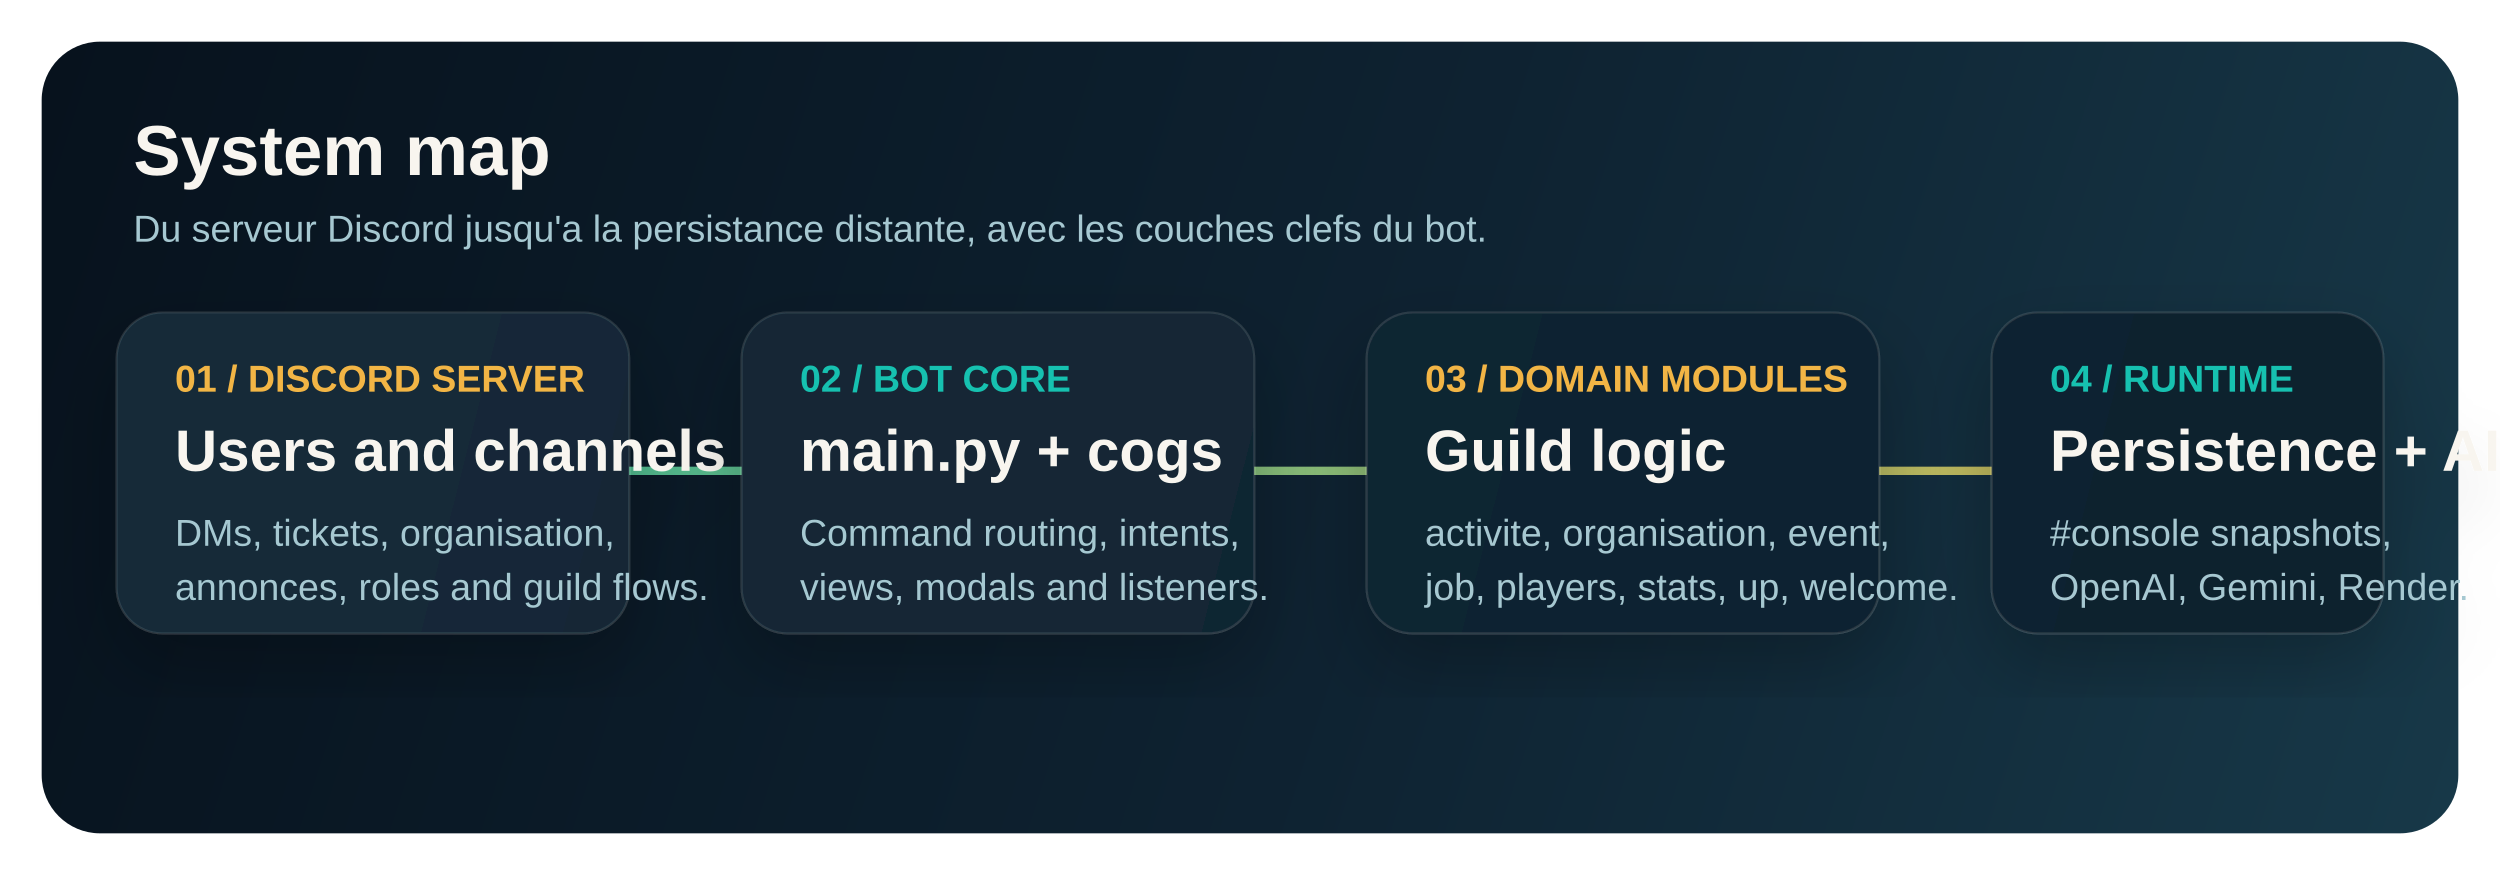
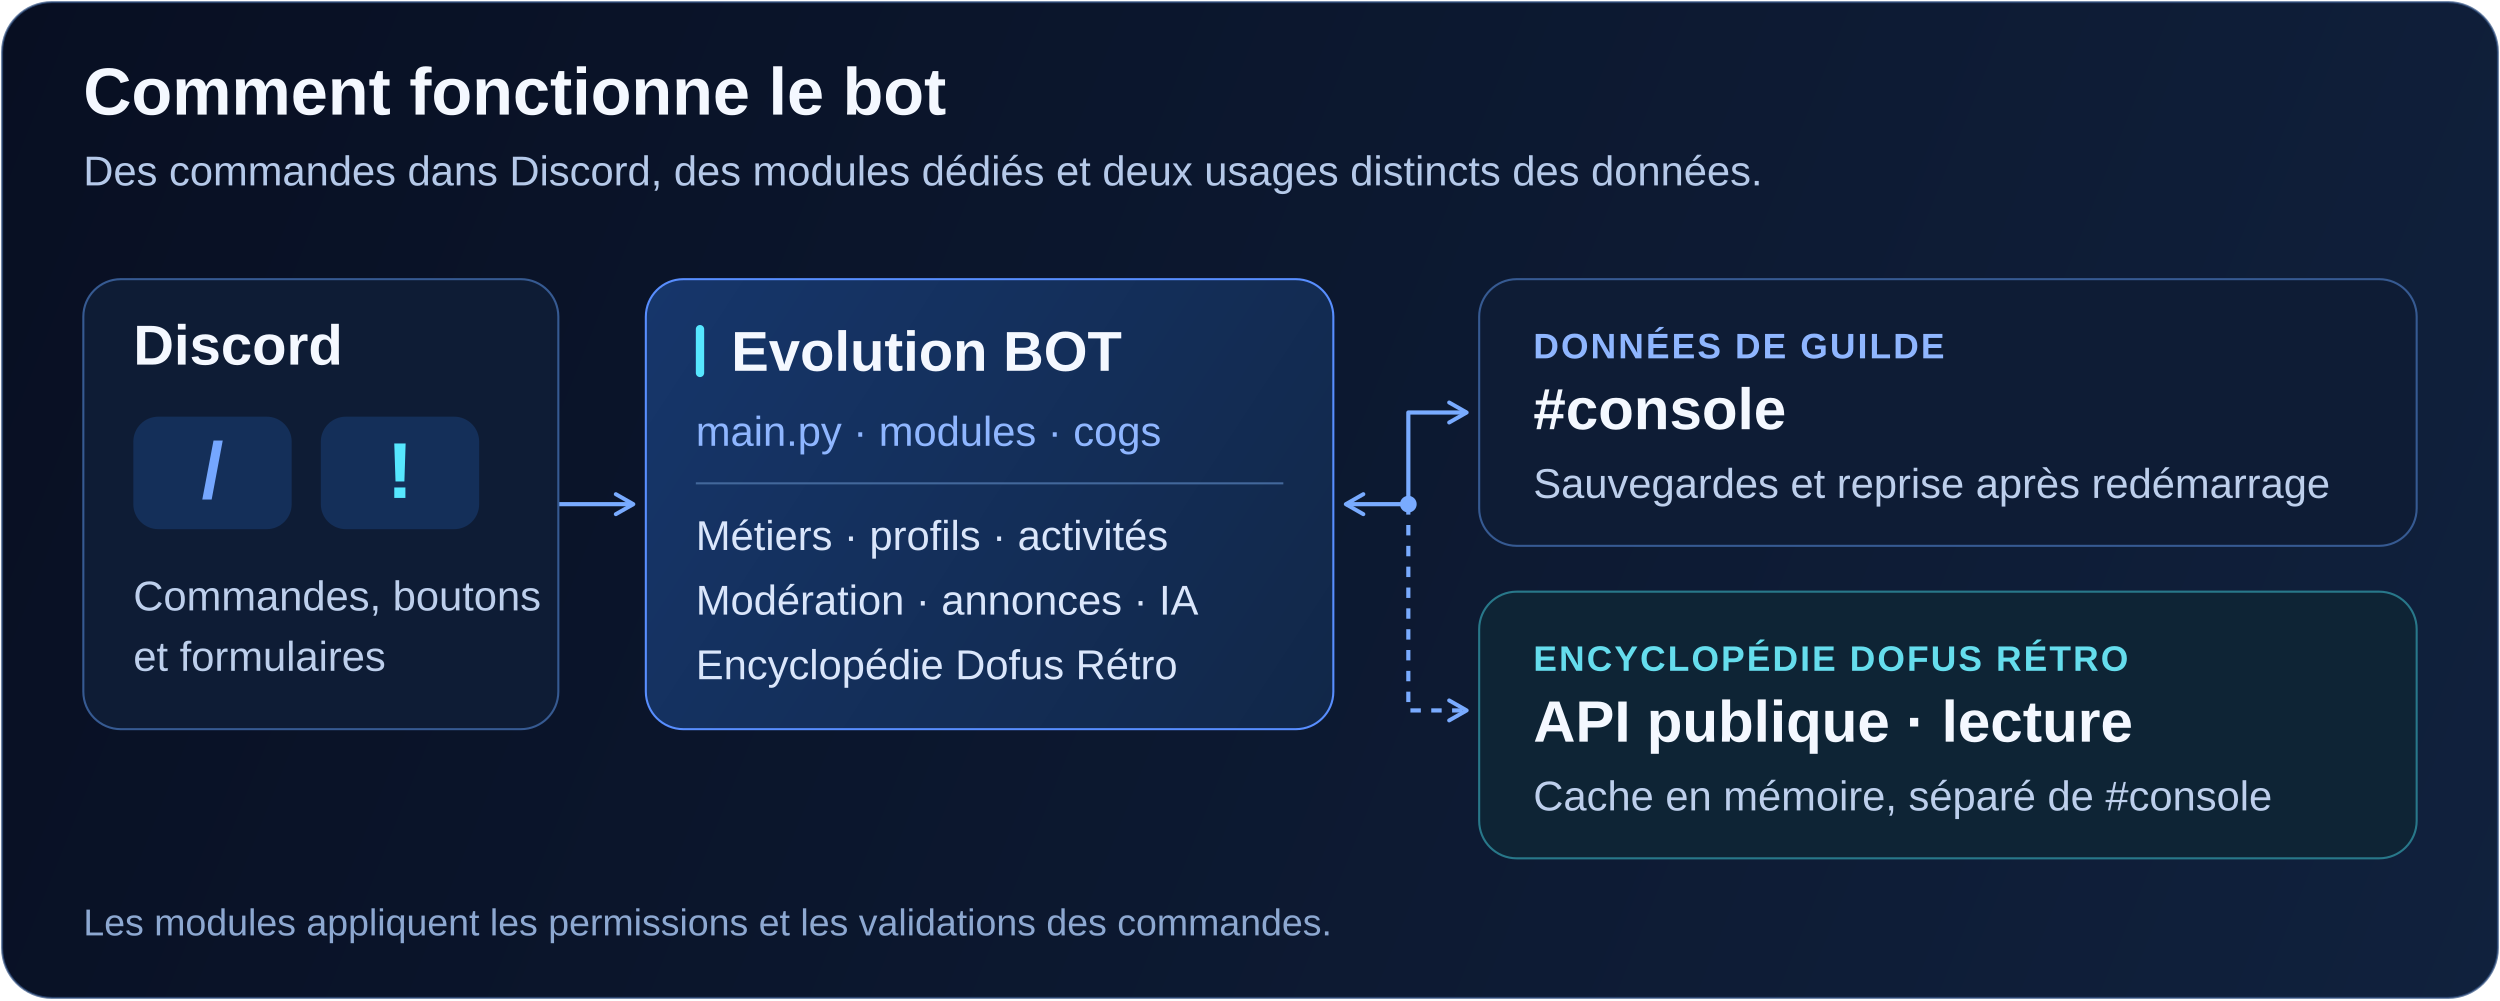
- <svg xmlns="http://www.w3.org/2000/svg" width="1200" height="420" viewBox="0 0 1200 420" fill="none">
+ <svg xmlns="http://www.w3.org/2000/svg" width="1200" height="480" viewBox="0 0 1200 480" fill="none" role="img" aria-labelledby="map-title map-description">
  <defs>
-     <linearGradient id="surface" x1="24" y1="24" x2="1176" y2="396" gradientUnits="userSpaceOnUse">
-       <stop stop-color="#07121D" />
-       <stop offset="0.55" stop-color="#0E2231" />
-       <stop offset="1" stop-color="#173848" />
+     <linearGradient id="map-background" x1="0" y1="0" x2="1200" y2="480" gradientUnits="userSpaceOnUse">
+       <stop stop-color="#080F22" />
+       <stop offset="1" stop-color="#10213D" />
    </linearGradient>
-     <linearGradient id="card" x1="72" y1="78" x2="1128" y2="346" gradientUnits="userSpaceOnUse">
-       <stop stop-color="#132A39" />
-       <stop offset="1" stop-color="#10212E" />
+     <linearGradient id="map-core" x1="310" y1="134" x2="640" y2="350" gradientUnits="userSpaceOnUse">
+       <stop stop-color="#16366B" />
+       <stop offset="1" stop-color="#112748" />
    </linearGradient>
-     <linearGradient id="line" x1="0" y1="0" x2="1200" y2="420" gradientUnits="userSpaceOnUse">
-       <stop stop-color="#14C1B0" />
-       <stop offset="1" stop-color="#F2B544" />
-     </linearGradient>
-     <filter id="softShadow" x="-20%" y="-20%" width="140%" height="140%">
-       <feDropShadow dx="0" dy="16" stdDeviation="18" flood-color="#000000" flood-opacity="0.24" />
-     </filter>
+     <marker id="map-arrow" viewBox="0 0 10 10" refX="8" refY="5" markerWidth="6" markerHeight="6" orient="auto-start-reverse">
+       <path d="M1 1L8 5L1 9" stroke="#79ABFF" stroke-width="1.6" stroke-linecap="round" stroke-linejoin="round" />
+     </marker>
  </defs>
-   <rect x="20" y="20" width="1160" height="380" rx="28" fill="url(#surface)" />
-   <text x="64" y="84" fill="#F8F5EF" font-family="Segoe UI, Arial, sans-serif" font-size="34" font-weight="800">System map</text>
-   <text x="64" y="116" fill="#A6C8D1" font-family="Segoe UI, Arial, sans-serif" font-size="18" font-weight="500">Du serveur Discord jusqu'a la persistance distante, avec les couches clefs du bot.</text>
-   <path d="M302 226H374" stroke="url(#line)" stroke-width="4" stroke-linecap="round" />
-   <path d="M602 226H674" stroke="url(#line)" stroke-width="4" stroke-linecap="round" />
-   <path d="M902 226H974" stroke="url(#line)" stroke-width="4" stroke-linecap="round" />
-   <path d="M362 212L374 226L362 240" stroke="url(#line)" stroke-width="4" stroke-linecap="round" stroke-linejoin="round" />
-   <path d="M662 212L674 226L662 240" stroke="url(#line)" stroke-width="4" stroke-linecap="round" stroke-linejoin="round" />
-   <path d="M962 212L974 226L962 240" stroke="url(#line)" stroke-width="4" stroke-linecap="round" stroke-linejoin="round" />
-   <g filter="url(#softShadow)">
-     <rect x="56" y="150" width="246" height="154" rx="22" fill="url(#card)" stroke="#F4F0E8" stroke-opacity="0.12" />
-     <text x="84" y="188" fill="#F2B544" font-family="Segoe UI, Arial, sans-serif" font-size="18" font-weight="700">01 / DISCORD SERVER</text>
-     <text x="84" y="226" fill="#F8F5EF" font-family="Segoe UI, Arial, sans-serif" font-size="28" font-weight="800">Users and channels</text>
-     <text x="84" y="262" fill="#A6C8D1" font-family="Segoe UI, Arial, sans-serif" font-size="18" font-weight="500">DMs, tickets, organisation,</text>
-     <text x="84" y="288" fill="#A6C8D1" font-family="Segoe UI, Arial, sans-serif" font-size="18" font-weight="500">annonces, roles and guild flows.</text>
-   </g>
-   <g filter="url(#softShadow)">
-     <rect x="356" y="150" width="246" height="154" rx="22" fill="url(#card)" stroke="#F4F0E8" stroke-opacity="0.12" />
-     <text x="384" y="188" fill="#14C1B0" font-family="Segoe UI, Arial, sans-serif" font-size="18" font-weight="700">02 / BOT CORE</text>
-     <text x="384" y="226" fill="#F8F5EF" font-family="Segoe UI, Arial, sans-serif" font-size="28" font-weight="800">main.py + cogs</text>
-     <text x="384" y="262" fill="#A6C8D1" font-family="Segoe UI, Arial, sans-serif" font-size="18" font-weight="500">Command routing, intents,</text>
-     <text x="384" y="288" fill="#A6C8D1" font-family="Segoe UI, Arial, sans-serif" font-size="18" font-weight="500">views, modals and listeners.</text>
-   </g>
-   <g filter="url(#softShadow)">
-     <rect x="656" y="150" width="246" height="154" rx="22" fill="url(#card)" stroke="#F4F0E8" stroke-opacity="0.12" />
-     <text x="684" y="188" fill="#F2B544" font-family="Segoe UI, Arial, sans-serif" font-size="18" font-weight="700">03 / DOMAIN MODULES</text>
-     <text x="684" y="226" fill="#F8F5EF" font-family="Segoe UI, Arial, sans-serif" font-size="28" font-weight="800">Guild logic</text>
-     <text x="684" y="262" fill="#A6C8D1" font-family="Segoe UI, Arial, sans-serif" font-size="18" font-weight="500">activite, organisation, event,</text>
-     <text x="684" y="288" fill="#A6C8D1" font-family="Segoe UI, Arial, sans-serif" font-size="18" font-weight="500">job, players, stats, up, welcome.</text>
-   </g>
-   <g filter="url(#softShadow)">
-     <rect x="956" y="150" width="188" height="154" rx="22" fill="url(#card)" stroke="#F4F0E8" stroke-opacity="0.12" />
-     <text x="984" y="188" fill="#14C1B0" font-family="Segoe UI, Arial, sans-serif" font-size="18" font-weight="700">04 / RUNTIME</text>
-     <text x="984" y="226" fill="#F8F5EF" font-family="Segoe UI, Arial, sans-serif" font-size="28" font-weight="800">Persistence + AI</text>
-     <text x="984" y="262" fill="#A6C8D1" font-family="Segoe UI, Arial, sans-serif" font-size="18" font-weight="500">#console snapshots,</text>
-     <text x="984" y="288" fill="#A6C8D1" font-family="Segoe UI, Arial, sans-serif" font-size="18" font-weight="500">OpenAI, Gemini, Render.</text>
+   <rect x="1" y="1" width="1198" height="478" rx="24" fill="url(#map-background)" stroke="#315181" stroke-opacity="0.7" />
+   <g font-family="Segoe UI, Arial, sans-serif">
+     <text x="40" y="55" fill="#F4F8FF" font-size="32" font-weight="700">Comment fonctionne le bot</text>
+     <text x="40" y="89" fill="#B5C9E9" font-size="20">Des commandes dans Discord, des modules dédiés et deux usages distincts des données.</text>
+     <path d="M268 242H304" stroke="#79ABFF" stroke-width="2" marker-end="url(#map-arrow)" />
+     <path d="M646 242H676V198H704" stroke="#79ABFF" stroke-width="2" stroke-linejoin="round" marker-start="url(#map-arrow)" marker-end="url(#map-arrow)" />
+     <path d="M676 242V341H704" stroke="#79ABFF" stroke-width="2" stroke-linejoin="round" stroke-dasharray="5 5" marker-end="url(#map-arrow)" />
+     <circle cx="676" cy="242" r="4" fill="#79ABFF" />
+     <rect x="40" y="134" width="228" height="216" rx="18" fill="#0E1C35" stroke="#365A92" />
+     <text x="64" y="175" fill="#F4F8FF" font-size="27" font-weight="700">Discord</text>
+     <rect x="64" y="200" width="76" height="54" rx="12" fill="#142F59" />
+     <rect x="154" y="200" width="76" height="54" rx="12" fill="#142F59" />
+     <text x="102" y="239" text-anchor="middle" fill="#75A7FF" font-size="38" font-weight="700">/</text>
+     <text x="192" y="239" text-anchor="middle" fill="#56E7FF" font-size="38" font-weight="700">!</text>
+     <text x="64" y="293" fill="#BDCFEC" font-size="20">Commandes, boutons</text>
+     <text x="64" y="322" fill="#BDCFEC" font-size="20">et formulaires</text>
+     <rect x="310" y="134" width="330" height="216" rx="18" fill="url(#map-core)" stroke="#588EFF" />
+     <rect x="334" y="156" width="4" height="25" rx="2" fill="#56E7FF" />
+     <text x="351" y="178" fill="#F4F8FF" font-size="27" font-weight="700">Evolution BOT</text>
+     <text x="334" y="214" fill="#8FB6FF" font-size="20">main.py · modules · cogs</text>
+     <path d="M334 232H616" stroke="#43689B" />
+     <text x="334" y="264" fill="#DAE6FB" font-size="20">Métiers · profils · activités</text>
+     <text x="334" y="295" fill="#DAE6FB" font-size="20">Modération · annonces · IA</text>
+     <text x="334" y="326" fill="#DAE6FB" font-size="20">Encyclopédie Dofus Rétro</text>
+     <rect x="710" y="134" width="450" height="128" rx="18" fill="#0E1C35" stroke="#365A92" />
+     <text x="736" y="172" fill="#8FB6FF" font-size="17" font-weight="700" letter-spacing="1">DONNÉES DE GUILDE</text>
+     <text x="736" y="206" fill="#F4F8FF" font-size="28" font-weight="700">#console</text>
+     <text x="736" y="239" fill="#BDCFEC" font-size="20">Sauvegardes et reprise après redémarrage</text>
+     <rect x="710" y="284" width="450" height="128" rx="18" fill="#0E2435" stroke="#28788A" />
+     <text x="736" y="322" fill="#65DDED" font-size="17" font-weight="700" letter-spacing="1">ENCYCLOPÉDIE DOFUS RÉTRO</text>
+     <text x="736" y="356" fill="#F4F8FF" font-size="28" font-weight="700">API publique · lecture</text>
+     <text x="736" y="389" fill="#BDCFEC" font-size="20">Cache en mémoire, séparé de #console</text>
+     <text x="40" y="449" fill="#8DA8D1" font-size="18">Les modules appliquent les permissions et les validations des commandes.</text>
  </g>
</svg>
